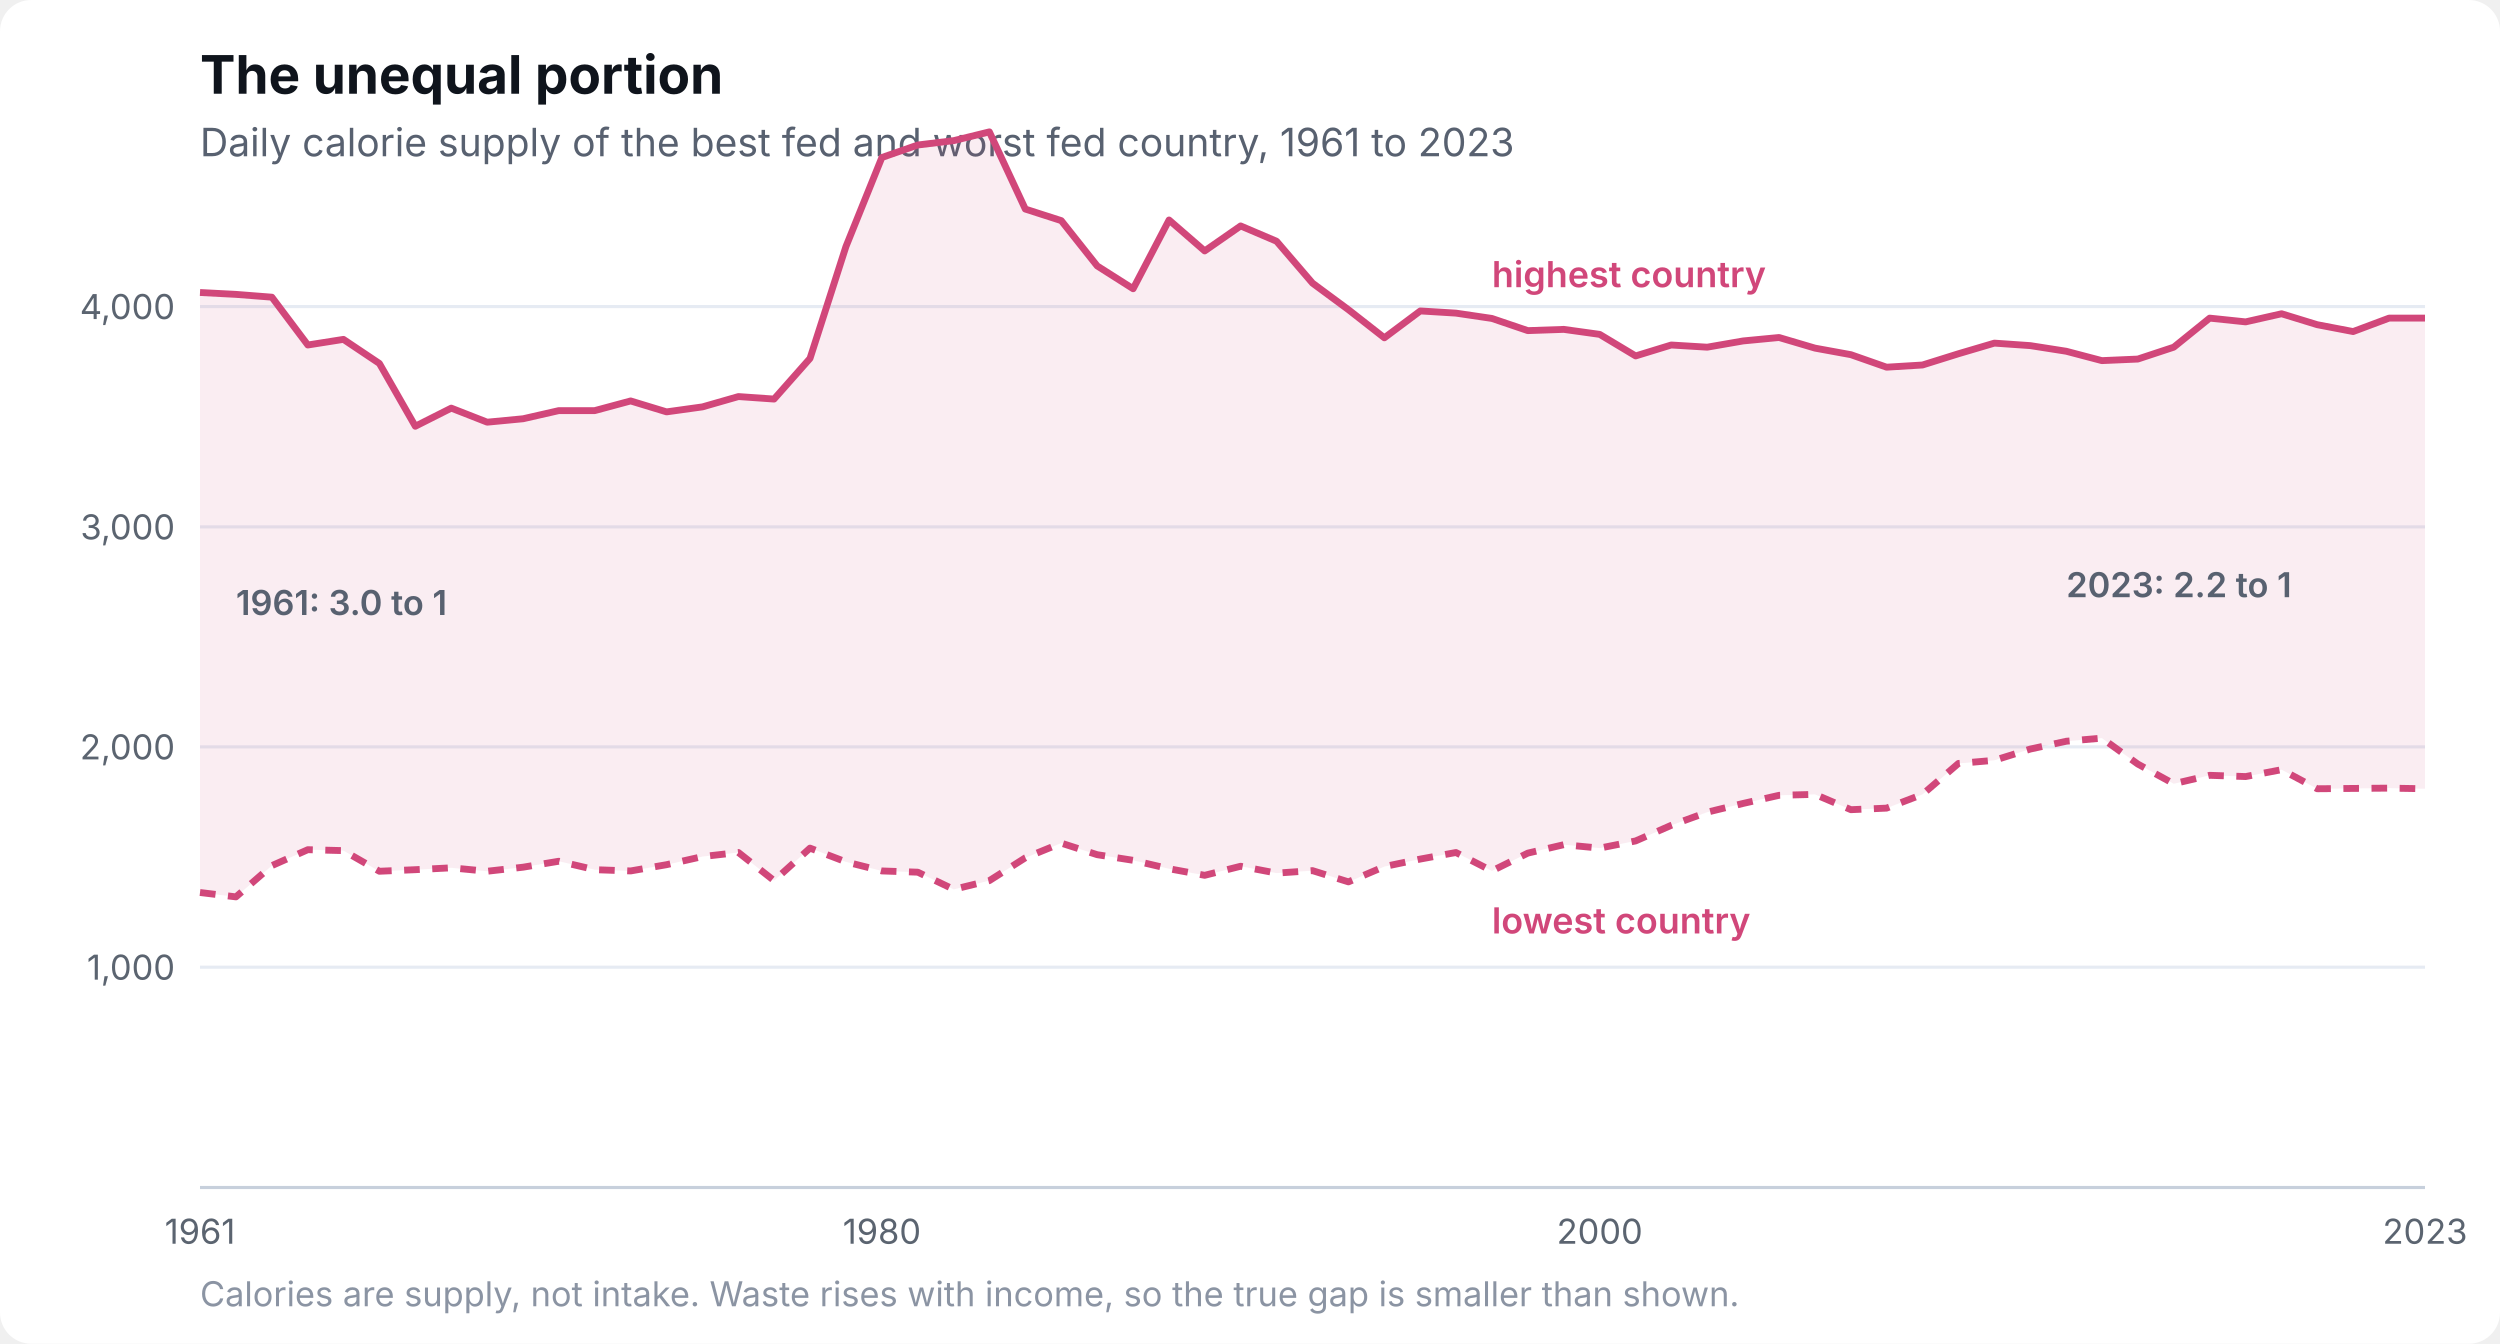
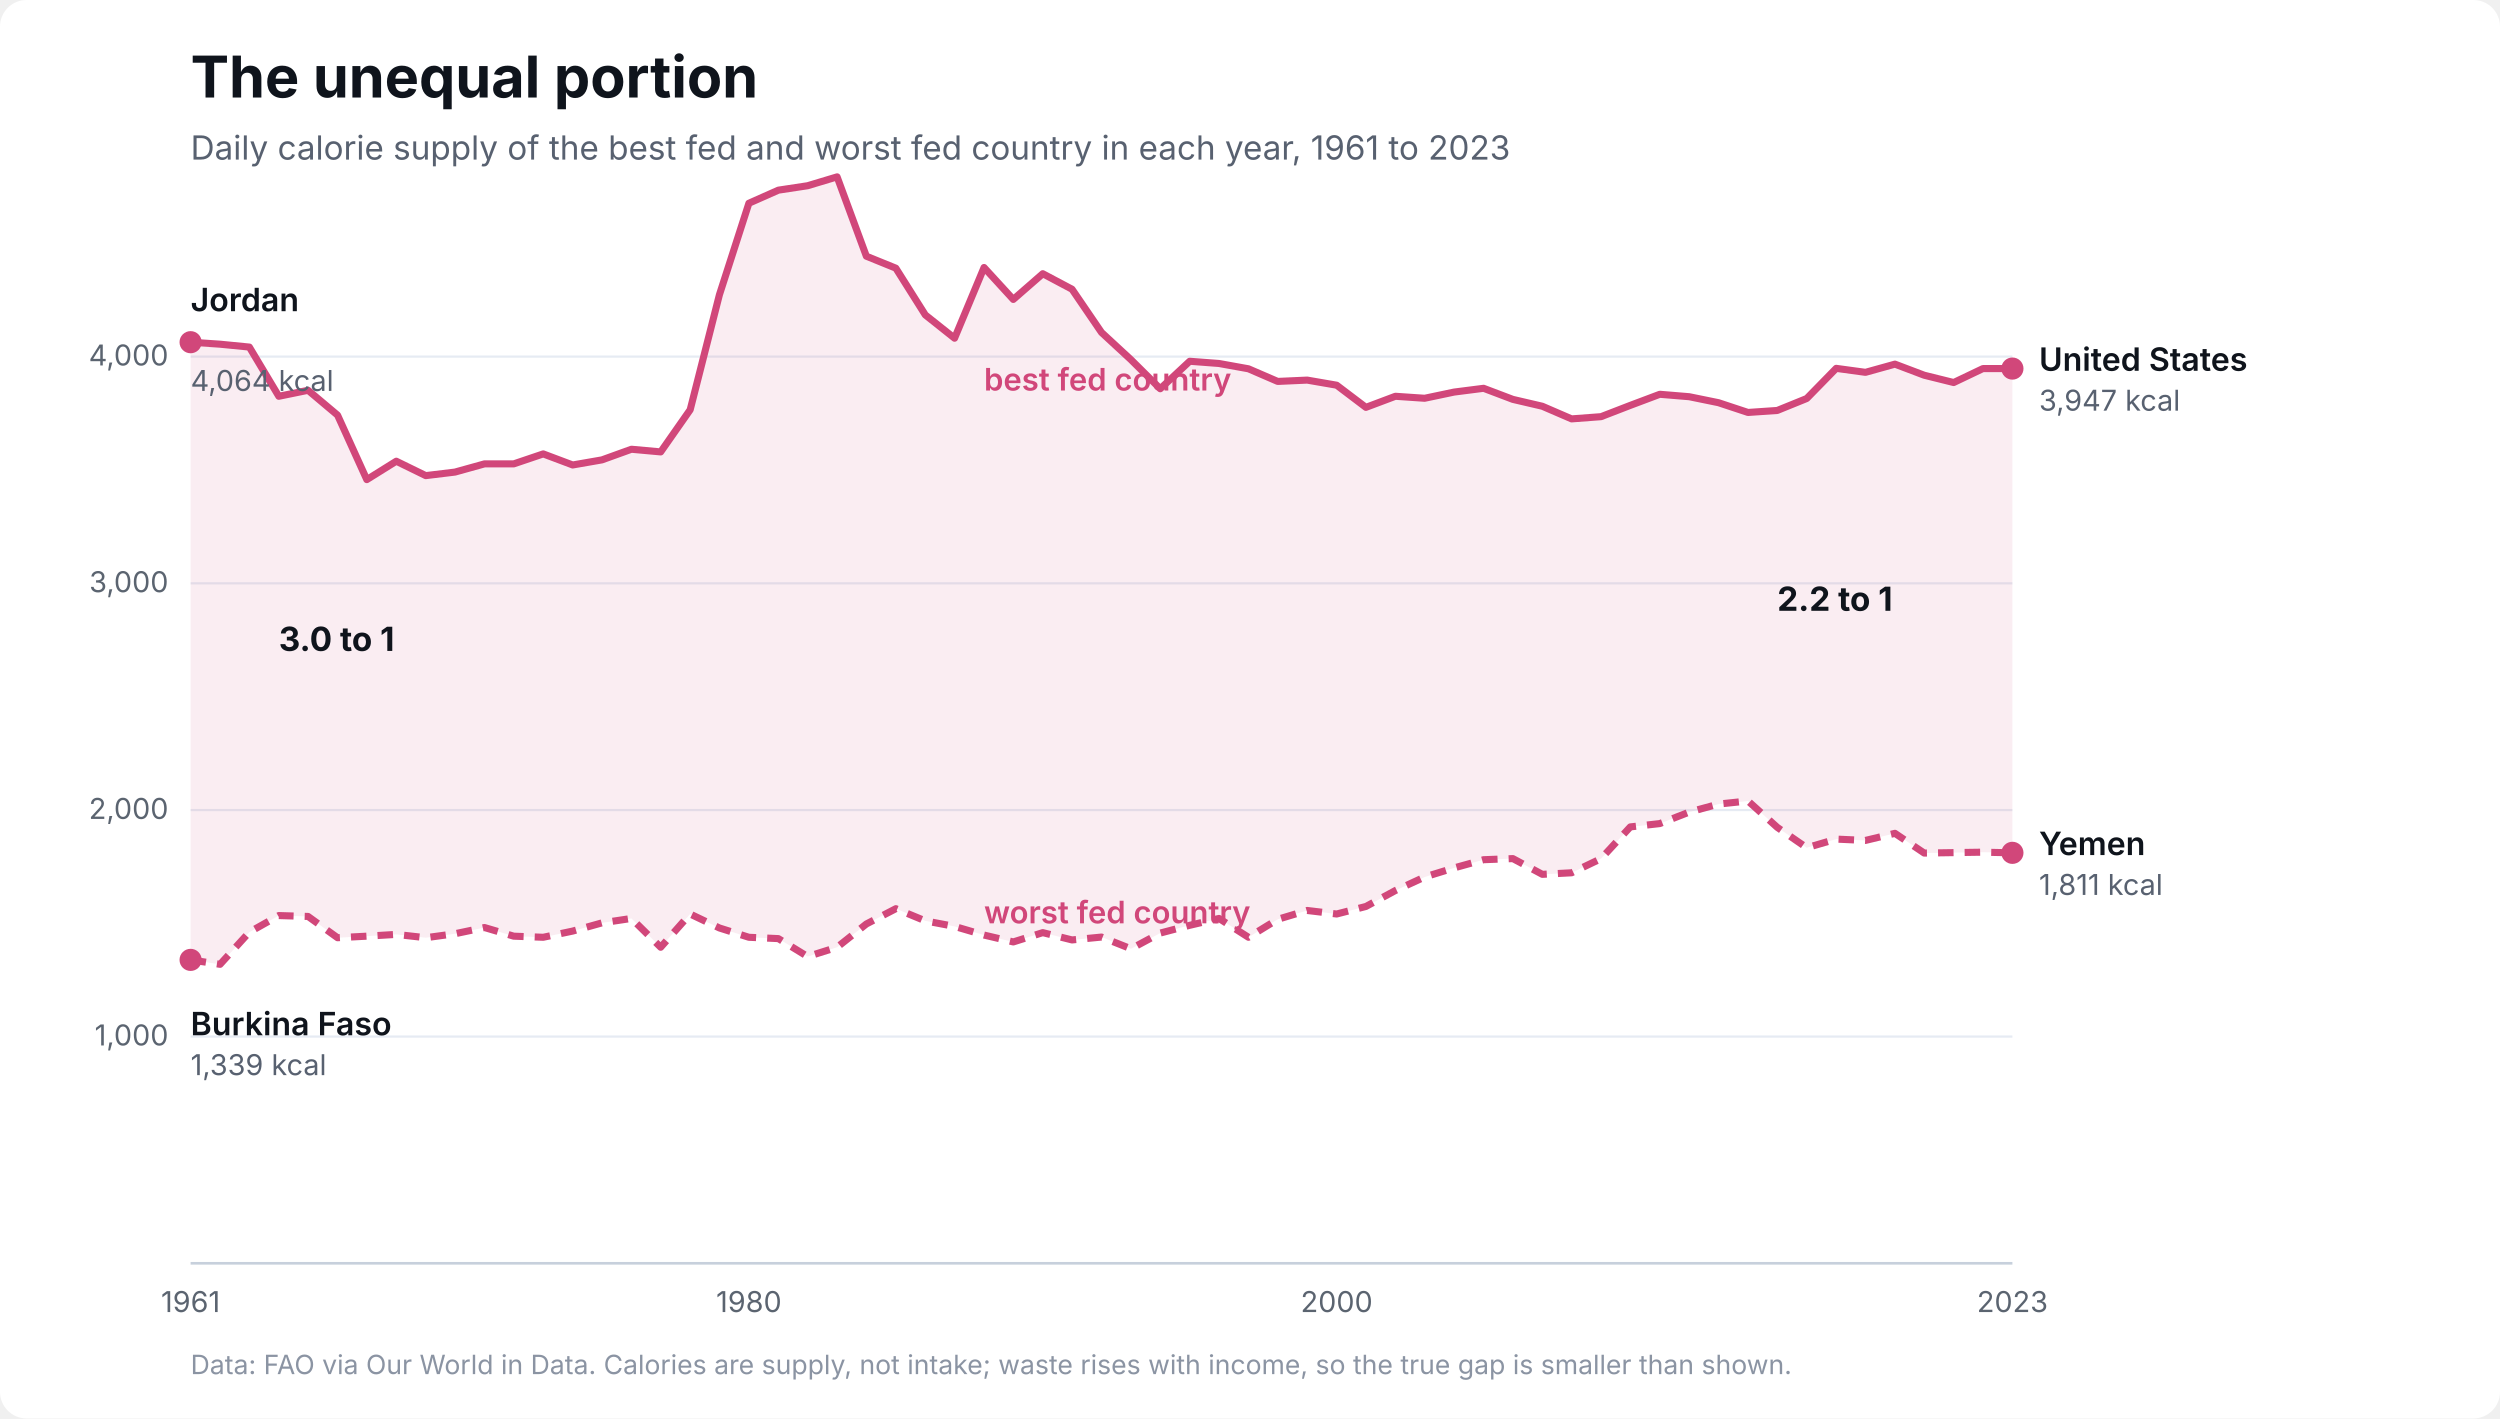
- <svg xmlns="http://www.w3.org/2000/svg" viewBox="0 0 800 430" role="img" aria-label="Chart of daily calorie supply from 1961 to 2023 showing the best fed and worst fed country in each year. The best fed country stays near or above 3,500 calories while the worst fed stays below 2,100. The ratio between them narrows from 3.0 to 1 in 1961 to 2.2 to 1 in 2023 but the gap never closes.">
+ <svg xmlns="http://www.w3.org/2000/svg" viewBox="0 0 1128 640" role="img" aria-label="Chart of daily calorie supply from 1961 to 2023 showing the best fed and worst fed country in each year. In 1961 the extremes were Jordan at 4,064 calories and Burkina Faso at 1,339, a ratio of 3.0 to 1. In 2023 they were the United States at 3,947 and Yemen at 1,811, a ratio of 2.2 to 1. The band between the two lines narrows slowly but never closes.">
  <style>
-  .bg{fill:#ffffff}.t{fill:#0f141c;font:700 17px system-ui,-apple-system,Segoe UI,sans-serif}
-  .sub{fill:#586170;font:12.5px system-ui,-apple-system,Segoe UI,sans-serif}
-  .grid{stroke:#e6ebf3;stroke-width:1}.axis{stroke:#c7d0dc;stroke-width:1}
-  .tick{fill:#5b6470;font:11px system-ui,-apple-system,Segoe UI,sans-serif}
-  .lg{font:600 11.5px system-ui,-apple-system,Segoe UI,sans-serif}
-  .ann{fill:#586170;font:600 11px system-ui,-apple-system,Segoe UI,sans-serif}
-  .src{fill:#8b94a3;font:11px system-ui,-apple-system,Segoe UI,sans-serif}
+  .bg{fill:#ffffff}
+  .t{fill:#0f141c;font:700 26px system-ui,-apple-system,Segoe UI,sans-serif}
+  .sub{fill:#586170;font:15px system-ui,-apple-system,Segoe UI,sans-serif}
+  .grid{stroke:#e6ebf3;stroke-width:1}.axis{stroke:#c7d0dc;stroke-width:1.2}
+  .tick{fill:#5b6470;font:13px system-ui,-apple-system,Segoe UI,sans-serif}
+  .lg{font:600 14px system-ui,-apple-system,Segoe UI,sans-serif}
+  .end{fill:#0f141c;font:600 14.5px system-ui,-apple-system,Segoe UI,sans-serif}
+  .endv{fill:#586170;font:13px system-ui,-apple-system,Segoe UI,sans-serif}
+  .chip{fill:#0f141c;font:700 15px system-ui,-apple-system,Segoe UI,sans-serif}
+  .src{fill:#8b94a3;font:12px system-ui,-apple-system,Segoe UI,sans-serif}
 @media (prefers-color-scheme:dark){.bg{fill:#0f141c}.t{fill:#e7eef7}.sub{fill:#94a1b2}
-  .grid{stroke:#223047}.axis{stroke:#33415a}.tick{fill:#94a1b2}.ann{fill:#94a1b2}.src{fill:#6b7688}}
+  .grid{stroke:#223047}.axis{stroke:#33415a}.tick{fill:#94a1b2}
+  .end{fill:#e7eef7}.endv{fill:#94a1b2}.chip{fill:#e7eef7}.src{fill:#6b7688}}
</style>
-   <rect class="bg" width="800" height="430" rx="10" />
-   <text class="t" x="64" y="30">The unequal portion</text>
-   <text class="sub" x="64" y="50">Daily calorie supply of the best fed and worst fed country, 1961 to 2023</text>
-   <line class="grid" x1="64" y1="309.5" x2="776" y2="309.5" />
-   <text class="tick" x="56" y="313.5" text-anchor="end">1,000</text>
-   <line class="grid" x1="64" y1="239.0" x2="776" y2="239.0" />
-   <text class="tick" x="56" y="243.0" text-anchor="end">2,000</text>
-   <line class="grid" x1="64" y1="168.6" x2="776" y2="168.6" />
-   <text class="tick" x="56" y="172.6" text-anchor="end">3,000</text>
-   <line class="grid" x1="64" y1="98.1" x2="776" y2="98.1" />
-   <text class="tick" x="56" y="102.1" text-anchor="end">4,000</text>
-   <polygon points="64.0,93.6 75.5,94.2 87.0,95.1 98.5,110.4 109.9,108.6 121.4,116.3 132.9,136.4 144.4,130.6 155.9,135.1 167.4,134.0 178.8,131.4 190.3,131.4 201.8,128.3 213.3,131.8 224.8,130.2 236.3,126.9 247.7,127.7 259.2,114.7 270.7,78.9 282.2,50.4 293.7,46.4 305.2,45.0 316.6,42.2 328.1,66.9 339.6,70.6 351.1,85.1 362.6,92.4 374.1,70.4 385.5,80.3 397.0,72.3 408.5,77.2 420.0,90.6 431.5,99.1 443.0,108.1 454.5,99.5 465.9,100.2 477.4,101.9 488.9,105.8 500.4,105.4 511.9,107.0 523.4,113.9 534.8,110.4 546.3,111.1 557.8,109.1 569.3,108.0 580.8,111.4 592.3,113.5 603.7,117.5 615.2,116.8 626.7,113.2 638.2,109.8 649.7,110.6 661.2,112.4 672.6,115.4 684.1,114.9 695.6,111.1 707.1,101.8 718.6,103.0 730.1,100.4 741.5,103.9 753.0,106.1 764.5,101.8 776.0,101.8 776.0,252.4 764.5,252.2 753.0,252.3 741.5,252.4 730.1,246.3 718.6,248.5 707.1,248.1 695.6,250.8 684.1,244.5 672.6,236.2 661.2,237.2 649.7,239.7 638.2,243.3 626.7,244.3 615.2,254.2 603.7,258.6 592.3,259.1 580.8,254.2 569.3,254.5 557.8,257.1 546.3,259.9 534.8,264.1 523.4,269.1 511.9,271.4 500.4,270.3 488.9,273.0 477.4,278.7 465.9,272.8 454.5,274.9 443.0,277.3 431.5,282.2 420.0,278.6 408.5,279.4 397.0,277.2 385.5,280.1 374.1,278.0 362.6,275.3 351.1,273.5 339.6,269.8 328.1,274.5 316.6,281.8 305.2,284.6 293.7,279.1 282.2,278.7 270.7,275.8 259.2,271.4 247.7,281.8 236.3,272.8 224.8,274.1 213.3,276.7 201.8,278.7 190.3,278.3 178.8,275.6 167.4,277.5 155.9,278.8 144.4,277.7 132.9,278.3 121.4,278.8 109.9,272.2 98.5,271.9 87.0,277.0 75.5,287.0 64.0,285.6" fill="#d1477a" fill-opacity="0.10" />
-   <polyline points="64.0,93.6 75.5,94.2 87.0,95.1 98.5,110.4 109.9,108.6 121.4,116.3 132.9,136.4 144.4,130.6 155.9,135.1 167.4,134.0 178.8,131.4 190.3,131.4 201.8,128.3 213.3,131.8 224.8,130.2 236.3,126.9 247.7,127.7 259.2,114.7 270.7,78.9 282.2,50.4 293.7,46.4 305.2,45.0 316.6,42.2 328.1,66.9 339.6,70.6 351.1,85.1 362.6,92.4 374.1,70.4 385.5,80.3 397.0,72.3 408.5,77.2 420.0,90.6 431.5,99.1 443.0,108.1 454.5,99.5 465.9,100.2 477.4,101.9 488.9,105.8 500.4,105.4 511.9,107.0 523.4,113.9 534.8,110.4 546.3,111.1 557.8,109.1 569.3,108.0 580.8,111.4 592.3,113.5 603.7,117.5 615.2,116.8 626.7,113.2 638.2,109.8 649.7,110.6 661.2,112.4 672.6,115.4 684.1,114.9 695.6,111.1 707.1,101.8 718.6,103.0 730.1,100.4 741.5,103.9 753.0,106.1 764.5,101.8 776.0,101.8" fill="none" stroke="#d1477a" stroke-width="2.2" stroke-linejoin="round" />
-   <polyline points="64.0,285.6 75.5,287.0 87.0,277.0 98.5,271.9 109.9,272.2 121.4,278.8 132.9,278.3 144.4,277.7 155.9,278.8 167.4,277.5 178.8,275.6 190.3,278.3 201.8,278.7 213.3,276.7 224.8,274.1 236.3,272.8 247.7,281.8 259.2,271.4 270.7,275.8 282.2,278.7 293.7,279.1 305.2,284.6 316.6,281.8 328.1,274.5 339.6,269.8 351.1,273.5 362.6,275.3 374.1,278.0 385.5,280.1 397.0,277.2 408.5,279.4 420.0,278.6 431.5,282.2 443.0,277.3 454.5,274.9 465.9,272.8 477.4,278.7 488.9,273.0 500.4,270.3 511.9,271.4 523.4,269.1 534.8,264.1 546.3,259.9 557.8,257.1 569.3,254.5 580.8,254.2 592.3,259.1 603.7,258.6 615.2,254.2 626.7,244.3 638.2,243.3 649.7,239.7 661.2,237.2 672.6,236.2 684.1,244.5 695.6,250.8 707.1,248.1 718.6,248.5 730.1,246.3 741.5,252.4 753.0,252.3 764.5,252.2 776.0,252.4" fill="none" stroke="#d1477a" stroke-width="2.2" stroke-dasharray="5 4" stroke-linejoin="round" />
-   <text class="lg" x="477.4" y="91.9" fill="#d1477a">highest country</text>
-   <text class="lg" x="477.4" y="298.7" fill="#d1477a">lowest country</text>
-   <text class="ann" x="75.5" y="196.8">1961: 3.0 to 1</text>
-   <text class="ann" x="661.2" y="191.1">2023: 2.2 to 1</text>
-   <text class="tick" x="64.0" y="398" text-anchor="middle">1961</text>
-   <text class="tick" x="282.2" y="398" text-anchor="middle">1980</text>
-   <text class="tick" x="511.9" y="398" text-anchor="middle">2000</text>
-   <text class="tick" x="776.0" y="398" text-anchor="middle">2023</text>
-   <line class="axis" x1="64" y1="380" x2="776" y2="380" />
-   <text class="src" x="64" y="418">Calories are supply, not intake. Waste rises with income, so the true gap is smaller than shown.</text>
+   <rect class="bg" width="1128" height="640" rx="12" />
+   <text class="t" x="86" y="44">The unequal portion</text>
+   <text class="sub" x="86" y="72">Daily calorie supply of the best fed and worst fed country in each year, 1961 to 2023</text>
+   <line class="grid" x1="86" y1="467.7" x2="908" y2="467.7" />
+   <text class="tick" x="76" y="471.7" text-anchor="end">1,000</text>
+   <line class="grid" x1="86" y1="365.5" x2="908" y2="365.5" />
+   <text class="tick" x="76" y="369.5" text-anchor="end">2,000</text>
+   <line class="grid" x1="86" y1="263.2" x2="908" y2="263.2" />
+   <text class="tick" x="76" y="267.2" text-anchor="end">3,000</text>
+   <line class="grid" x1="86" y1="160.9" x2="908" y2="160.9" />
+   <text class="tick" x="76" y="164.9" text-anchor="end">4,000</text>
+   <polygon points="86.0,154.4 99.3,155.3 112.5,156.6 125.8,178.8 139.0,176.1 152.3,187.3 165.5,216.4 178.8,208.1 192.1,214.6 205.3,213.0 218.6,209.3 231.8,209.3 245.1,204.8 258.4,209.8 271.6,207.5 284.9,202.7 298.1,203.9 311.4,184.9 324.6,133.0 337.9,91.7 351.2,85.8 364.4,83.8 377.7,79.8 390.9,115.6 404.2,121.0 417.5,142.1 430.7,152.6 444.0,120.7 457.2,135.1 470.5,123.5 483.7,130.5 497.0,150.0 510.3,162.3 523.5,175.4 536.8,163.0 550.0,164.0 563.3,166.4 576.5,172.1 589.8,171.5 603.1,173.8 616.3,183.8 629.6,178.8 642.8,179.7 656.1,176.9 669.4,175.2 682.6,180.2 695.9,183.3 709.1,189.0 722.4,188.0 735.6,182.9 748.9,177.9 762.2,179.0 775.4,181.7 788.7,186.1 801.9,185.2 815.2,179.8 828.5,166.2 841.7,168.0 855.0,164.3 868.2,169.3 881.5,172.6 894.7,166.3 908.0,166.3 908.0,384.8 894.7,384.5 881.5,384.7 868.2,384.9 855.0,376.0 841.7,379.2 828.5,378.6 815.2,382.5 801.9,373.3 788.7,361.4 775.4,362.8 762.2,366.4 748.9,371.6 735.6,373.1 722.4,387.4 709.1,393.8 695.9,394.5 682.6,387.4 669.4,387.9 656.1,391.6 642.8,395.7 629.6,401.8 616.3,409.0 603.1,412.4 589.8,410.8 576.5,414.8 563.3,422.9 550.0,414.4 536.8,417.5 523.5,421.0 510.3,428.1 497.0,422.8 483.7,424.1 470.5,420.8 457.2,425.0 444.0,421.9 430.7,418.0 417.5,415.5 404.2,410.0 390.9,416.9 377.7,427.4 364.4,431.6 351.2,423.5 337.9,422.9 324.6,418.7 311.4,412.4 298.1,427.4 284.9,414.4 271.6,416.4 258.4,420.1 245.1,422.9 231.8,422.4 218.6,418.5 205.3,421.3 192.1,423.1 178.8,421.6 165.5,422.4 152.3,423.1 139.0,413.5 125.8,413.1 112.5,420.6 99.3,435.1 86.0,433.1" fill="#d1477a" fill-opacity="0.10" />
+   <polyline points="86.0,154.4 99.3,155.3 112.5,156.6 125.8,178.8 139.0,176.1 152.3,187.3 165.5,216.4 178.8,208.1 192.1,214.6 205.3,213.0 218.6,209.3 231.8,209.3 245.1,204.8 258.4,209.8 271.6,207.5 284.9,202.7 298.1,203.9 311.4,184.9 324.6,133.0 337.9,91.7 351.2,85.8 364.4,83.8 377.7,79.8 390.9,115.6 404.2,121.0 417.5,142.1 430.7,152.6 444.0,120.7 457.2,135.1 470.5,123.5 483.7,130.5 497.0,150.0 510.3,162.3 523.5,175.4 536.8,163.0 550.0,164.0 563.3,166.4 576.5,172.1 589.8,171.5 603.1,173.8 616.3,183.8 629.6,178.8 642.8,179.7 656.1,176.9 669.4,175.2 682.6,180.2 695.9,183.3 709.1,189.0 722.4,188.0 735.6,182.9 748.9,177.9 762.2,179.0 775.4,181.7 788.7,186.1 801.9,185.2 815.2,179.8 828.5,166.2 841.7,168.0 855.0,164.3 868.2,169.3 881.5,172.6 894.7,166.3 908.0,166.3" fill="none" stroke="#d1477a" stroke-width="3.2" stroke-linejoin="round" />
+   <polyline points="86.0,433.1 99.3,435.1 112.5,420.6 125.8,413.1 139.0,413.5 152.3,423.1 165.5,422.4 178.8,421.6 192.1,423.1 205.3,421.3 218.6,418.5 231.8,422.4 245.1,422.9 258.4,420.1 271.6,416.4 284.9,414.4 298.1,427.4 311.4,412.4 324.6,418.7 337.9,422.9 351.2,423.5 364.4,431.6 377.7,427.4 390.9,416.9 404.2,410.0 417.5,415.5 430.7,418.0 444.0,421.9 457.2,425.0 470.5,420.8 483.7,424.1 497.0,422.8 510.3,428.1 523.5,421.0 536.8,417.5 550.0,414.4 563.3,422.9 576.5,414.8 589.8,410.8 603.1,412.4 616.3,409.0 629.6,401.8 642.8,395.7 656.1,391.6 669.4,387.9 682.6,387.4 695.9,394.5 709.1,393.8 722.4,387.4 735.6,373.1 748.9,371.6 762.2,366.4 775.4,362.8 788.7,361.4 801.9,373.3 815.2,382.5 828.5,378.6 841.7,379.2 855.0,376.0 868.2,384.9 881.5,384.7 894.7,384.5 908.0,384.8" fill="none" stroke="#d1477a" stroke-width="3.2" stroke-dasharray="7 5" stroke-linejoin="round" />
+   <circle cx="908.0" cy="166.3" r="5" fill="#d1477a" />
+   <text class="end" x="920" y="167.3">United States</text>
+   <text class="endv" x="920" y="185.3">3,947 kcal</text>
+   <circle cx="908.0" cy="384.8" r="5" fill="#d1477a" />
+   <text class="end" x="920" y="385.8">Yemen</text>
+   <text class="endv" x="920" y="403.8">1,811 kcal</text>
+   <circle cx="86.0" cy="154.4" r="5" fill="#d1477a" />
+   <text class="end" x="86" y="140.4">Jordan</text>
+   <text class="endv" x="86" y="176.4">4,064 kcal</text>
+   <circle cx="86.0" cy="433.1" r="5" fill="#d1477a" />
+   <text class="end" x="86" y="467.1">Burkina Faso</text>
+   <text class="endv" x="86" y="485.1">1,339 kcal</text>
+   <text class="chip" x="125.8" y="293.7">3.0 to 1</text>
+   <text class="chip" x="801.9" y="275.6">2.2 to 1</text>
+   <text class="lg" x="444.0" y="176.2" fill="#d1477a">best fed country</text>
+   <text class="lg" x="444.0" y="416.6" fill="#d1477a">worst fed country</text>
+   <text class="tick" x="86.0" y="592" text-anchor="middle">1961</text>
+   <text class="tick" x="337.9" y="592" text-anchor="middle">1980</text>
+   <text class="tick" x="603.1" y="592" text-anchor="middle">2000</text>
+   <text class="tick" x="908.0" y="592" text-anchor="middle">2023</text>
+   <line class="axis" x1="86" y1="570" x2="908" y2="570" />
+   <text class="src" x="86" y="620">Data: FAO via Our World in Data. Calories are supply, not intake; waste rises with income, so the true gap is smaller than shown.</text>
</svg>
